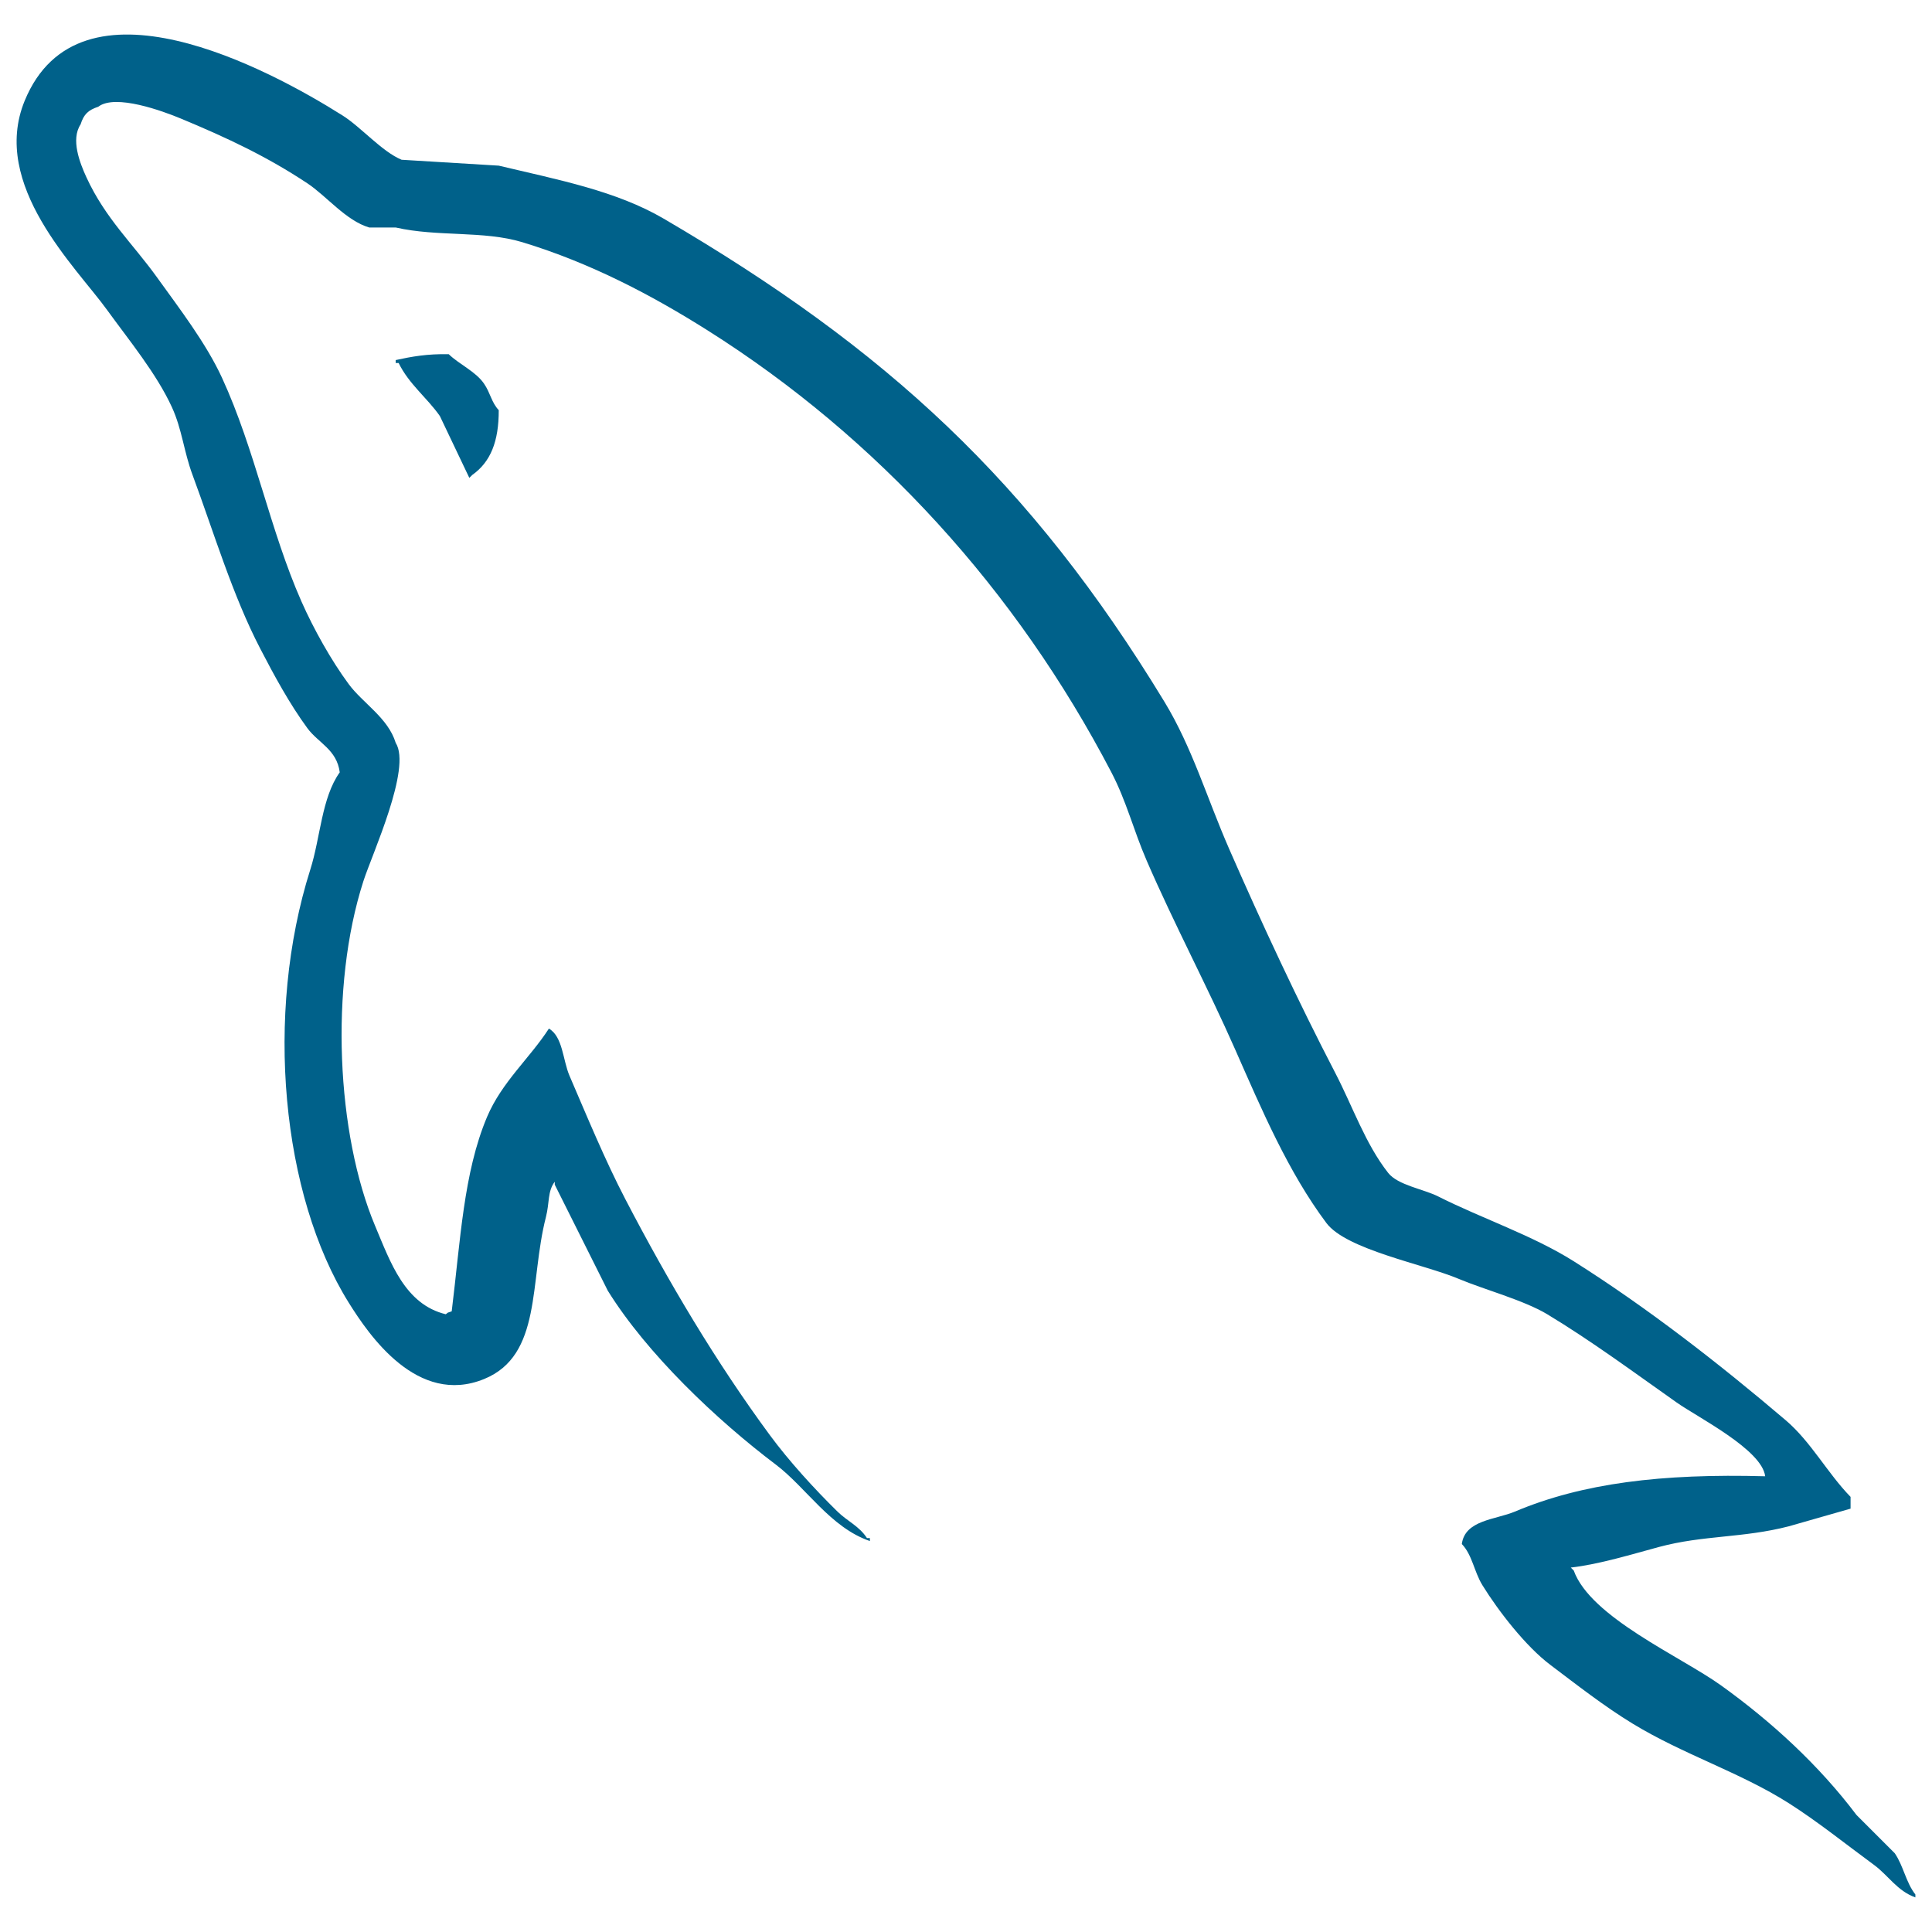
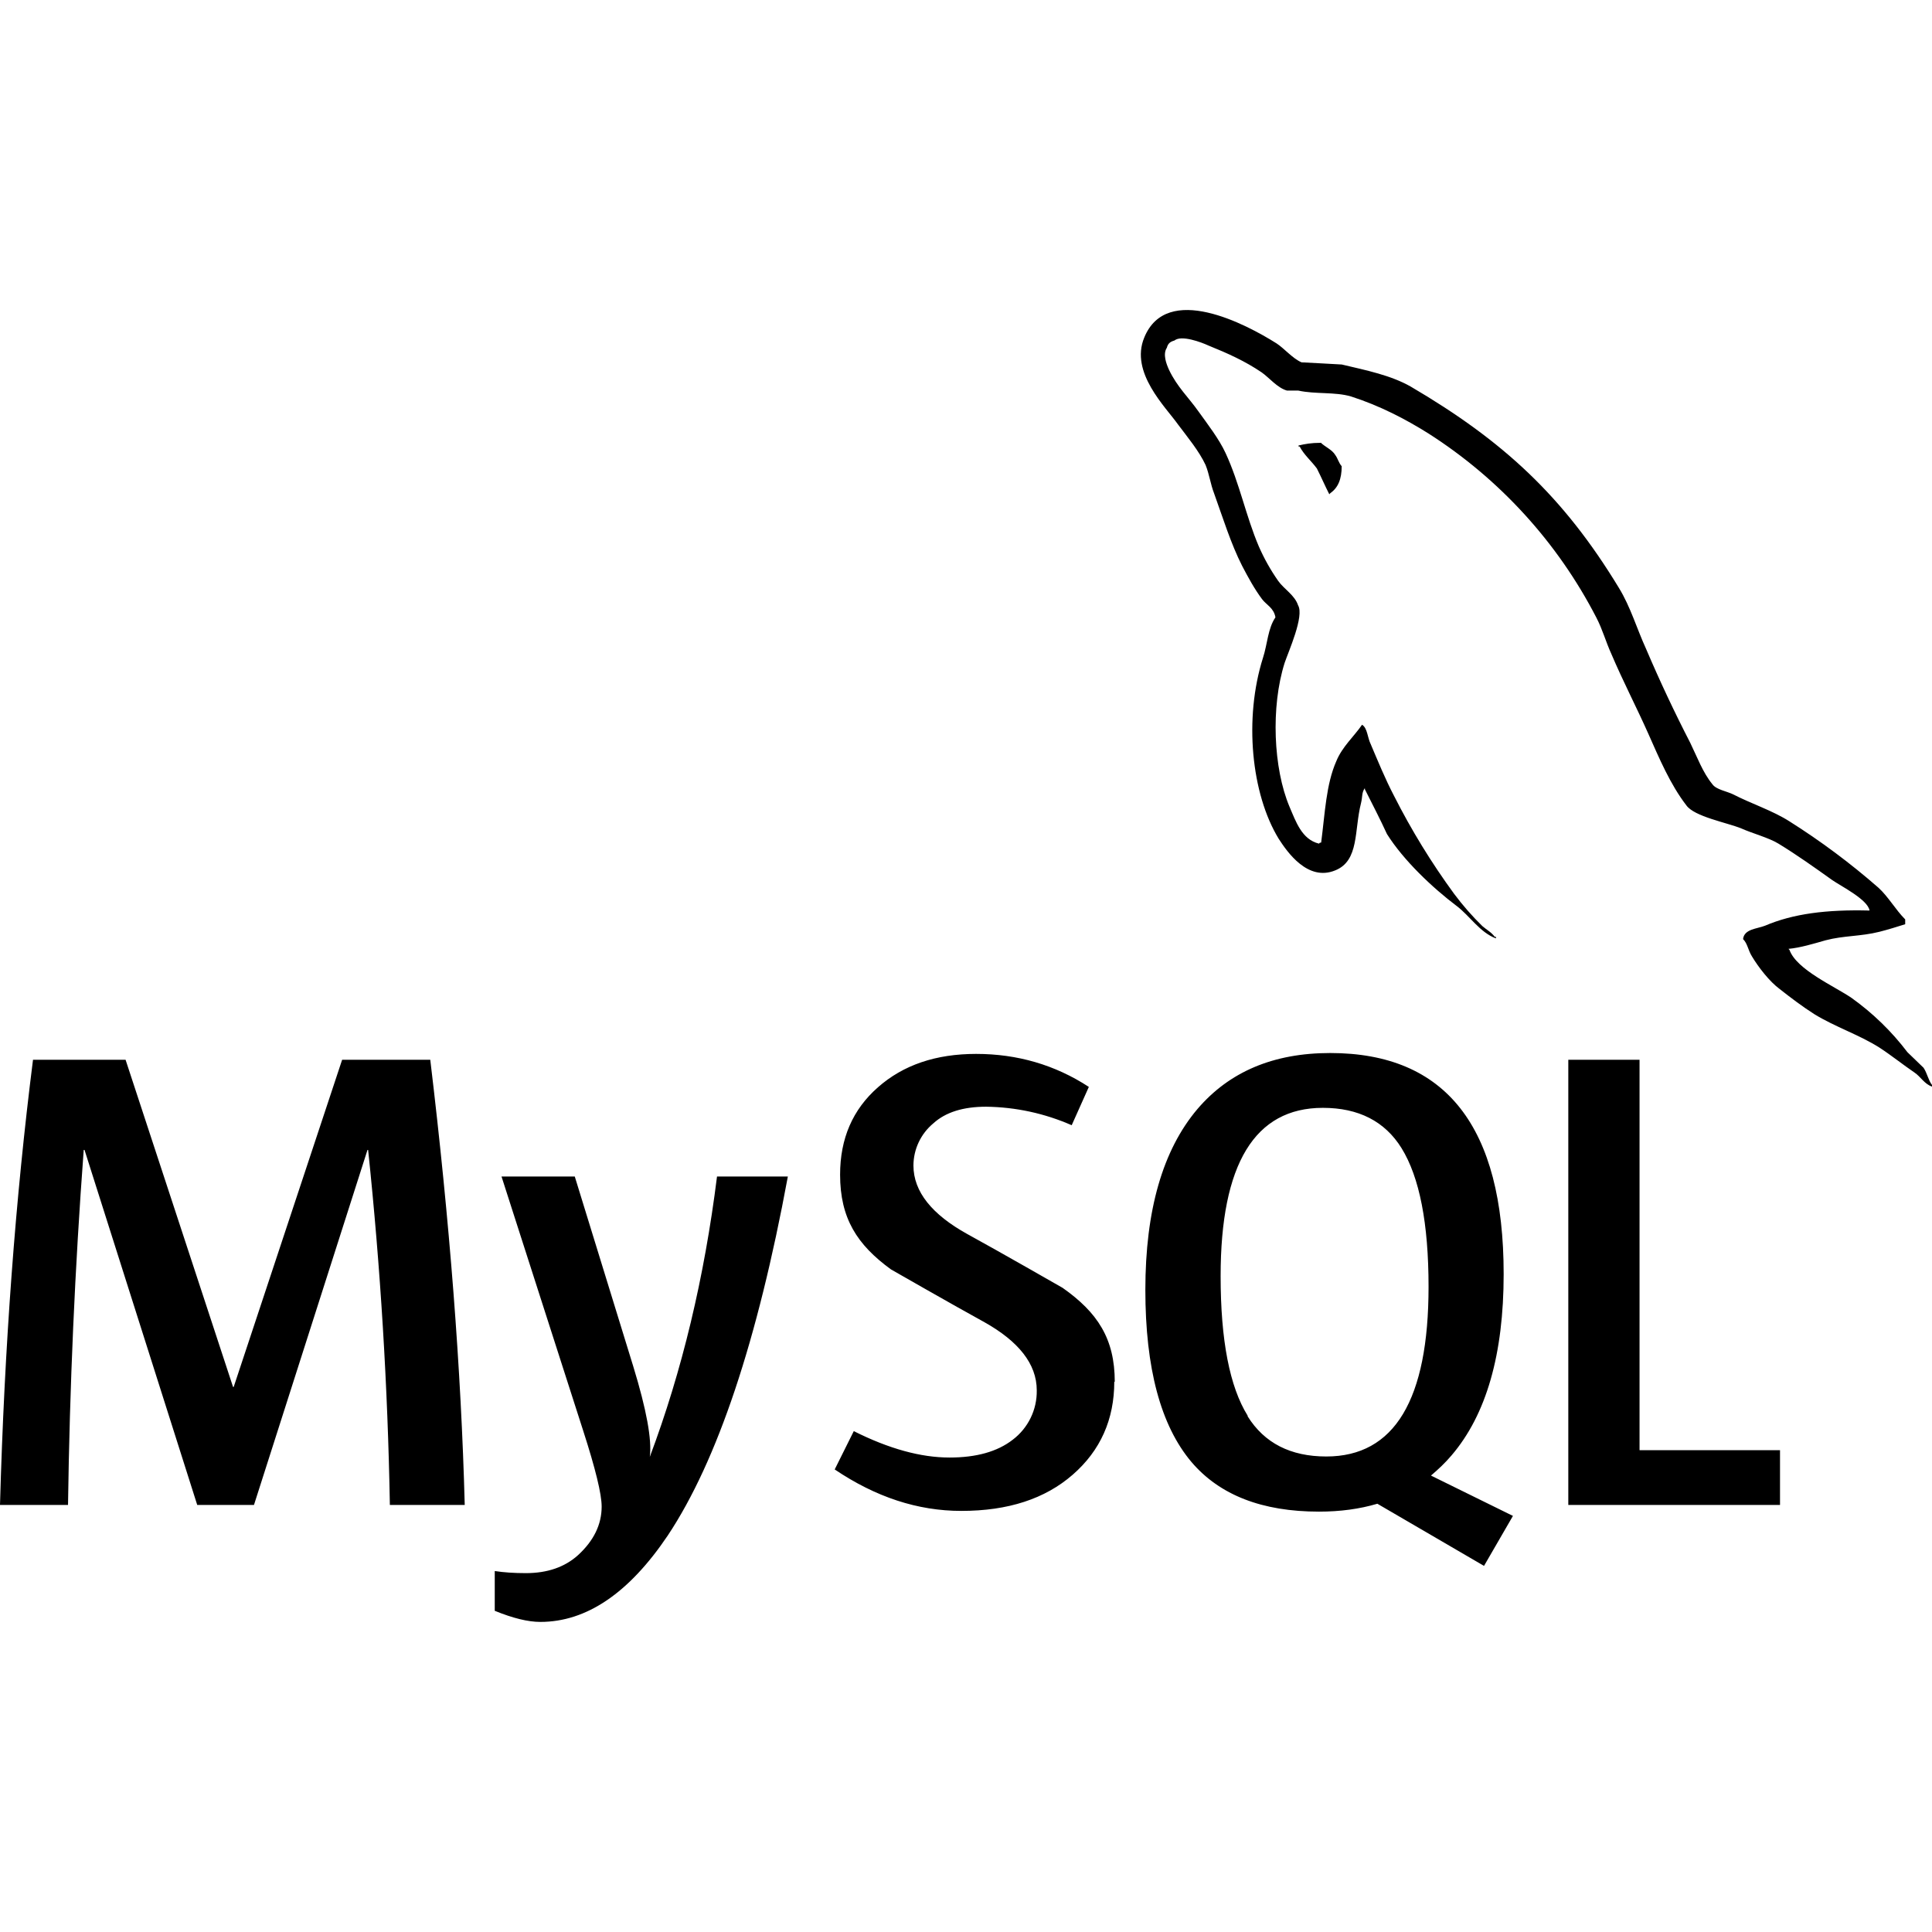
- <svg xmlns="http://www.w3.org/2000/svg" viewBox="0 0 128 128" width="40" height="40" aria-label="MySQL icon">
-   <path fill="#00618A" d="M116.948 97.807c-6.863-.187-12.104.452-16.585 2.341-1.273.537-3.305.552-3.513 2.147.7.733.809 1.829 1.365 2.731 1.07 1.73 2.876 4.052 4.488 5.268 1.762 1.33 3.577 2.751 5.465 3.902 3.358 2.047 7.107 3.217 10.34 5.268 1.906 1.21 3.799 2.733 5.658 4.097.92.675 1.537 1.724 2.732 2.147v-.194c-.628-.8-.79-1.898-1.366-2.733l-2.537-2.537c-2.48-3.292-5.629-6.184-8.976-8.585-2.669-1.916-8.642-4.504-9.755-7.609l-.195-.195c1.892-.214 4.107-.898 5.854-1.367 2.934-.786 5.556-.583 8.585-1.365l4.097-1.171v-.78c-1.531-1.571-2.623-3.651-4.292-5.073-4.37-3.72-9.138-7.437-14.048-10.537-2.724-1.718-6.089-2.835-8.976-4.292-.971-.491-2.677-.746-3.318-1.562-1.517-1.932-2.342-4.382-3.511-6.633-2.449-4.717-4.854-9.868-7.024-14.831-1.48-3.384-2.447-6.72-4.293-9.756-8.86-14.567-18.396-23.358-33.169-32-3.144-1.838-6.929-2.563-10.929-3.513-2.145-.129-4.292-.26-6.438-.391-1.311-.546-2.673-2.149-3.902-2.927C17.811 4.565 5.257-2.16 1.633 6.682c-2.289 5.581 3.421 11.025 5.462 13.854 1.434 1.982 3.269 4.207 4.293 6.438.674 1.467.79 2.938 1.367 4.489 1.417 3.822 2.652 7.98 4.487 11.511.927 1.788 1.949 3.67 3.122 5.268.718.981 1.951 1.413 2.145 2.927-1.204 1.686-1.273 4.304-1.95 6.44-3.05 9.615-1.899 21.567 2.537 28.683 1.36 2.186 4.567 6.871 8.975 5.073 3.856-1.57 2.995-6.438 4.098-10.732.249-.973.096-1.689.585-2.341v.195l3.513 7.024c2.6 4.187 7.212 8.562 11.122 11.514 2.027 1.531 3.623 4.177 6.244 5.073v-.196h-.195c-.508-.791-1.303-1.119-1.951-1.755-1.527-1.497-3.225-3.358-4.487-5.073-3.556-4.827-6.698-10.11-9.561-15.609-1.368-2.627-2.557-5.523-3.709-8.196-.444-1.03-.438-2.589-1.364-3.122-1.263 1.958-3.122 3.542-4.098 5.854-1.561 3.696-1.762 8.204-2.341 12.878-.342.122-.19.038-.391.194-2.718-.655-3.672-3.452-4.683-5.853-2.554-6.07-3.029-15.842-.781-22.829.582-1.809 3.21-7.501 2.146-9.172-.508-1.666-2.184-2.63-3.121-3.903-1.161-1.574-2.319-3.646-3.124-5.464-2.09-4.731-3.066-10.044-5.267-14.828-1.053-2.287-2.832-4.602-4.293-6.634-1.617-2.253-3.429-3.912-4.683-6.635-.446-.968-1.051-2.518-.391-3.513.21-.671.508-.951 1.171-1.17 1.132-.873 4.284.29 5.462.779 3.129 1.3 5.741 2.538 8.392 4.294 1.271.844 2.559 2.475 4.097 2.927h1.756c2.747.631 5.824.195 8.391.975 4.536 1.378 8.601 3.523 12.292 5.854 11.246 7.102 20.442 17.21 26.732 29.269 1.012 1.942 1.45 3.794 2.341 5.854 1.798 4.153 4.063 8.426 5.852 12.488 1.786 4.052 3.526 8.141 6.05 11.513 1.327 1.772 6.451 2.723 8.781 3.708 1.632.689 4.307 1.409 5.854 2.34 2.953 1.782 5.815 3.903 8.586 5.855 1.383.975 5.64 3.116 5.852 4.879zM29.729 23.466c-1.431-.027-2.443.156-3.513.389v.195h.195c.683 1.402 1.888 2.306 2.731 3.513.65 1.367 1.301 2.732 1.952 4.097l.194-.193c1.209-.853 1.762-2.214 1.755-4.294-.484-.509-.555-1.147-.975-1.755-.556-.811-1.635-1.272-2.339-1.952z" />
+ <svg xmlns="http://www.w3.org/2000/svg" fill="currentColor" role="img" viewBox="0 0 24 24">
+   <path d="M16.405 5.501c-.115 0-.193.014-.274.033v.013h.014c.054.104.146.18.214.273.054.107.1.214.154.32l.014-.015c.094-.066.14-.172.14-.333-.04-.047-.046-.094-.08-.14-.04-.067-.126-.1-.18-.153zM5.77 18.695h-.927a50.854 50.854 0 00-.27-4.41h-.008l-1.41 4.41H2.45l-1.4-4.41h-.01a72.892 72.892 0 00-.195 4.41H0c.055-1.966.192-3.81.41-5.53h1.15l1.335 4.064h.008l1.347-4.064h1.095c.242 2.015.384 3.86.428 5.53zm4.017-4.08c-.378 2.045-.876 3.533-1.492 4.46-.482.716-1.01 1.073-1.583 1.073-.153 0-.34-.046-.566-.138v-.494c.11.017.24.026.386.026.268 0 .483-.075.647-.222.197-.18.295-.382.295-.605 0-.155-.077-.47-.23-.944L6.23 14.615h.91l.727 2.36c.164.536.233.91.205 1.123.4-1.064.678-2.227.835-3.483zm12.325 4.08h-2.63v-5.53h.885v4.85h1.745zm-3.32.135l-1.016-.5c.09-.076.177-.158.255-.25.433-.506.648-1.258.648-2.253 0-1.83-.718-2.746-2.155-2.746-.704 0-1.254.232-1.65.697-.43.508-.646 1.256-.646 2.245 0 .972.19 1.686.574 2.14.35.41.877.615 1.583.615.264 0 .506-.033.725-.098l1.325.772.36-.622zM15.5 17.588c-.225-.36-.337-.94-.337-1.736 0-1.393.424-2.09 1.27-2.09.443 0 .77.167.977.5.224.362.336.936.336 1.723 0 1.404-.424 2.108-1.27 2.108-.445 0-.77-.167-.978-.5zm-1.658-.425c0 .47-.172.856-.516 1.156-.344.3-.803.45-1.384.45-.543 0-1.064-.172-1.573-.515l.237-.476c.438.22.833.328 1.19.328.332 0 .593-.073.783-.22a.754.754 0 00.3-.615c0-.33-.23-.61-.648-.845-.388-.213-1.163-.657-1.163-.657-.422-.307-.632-.636-.632-1.177 0-.45.157-.81.47-1.085.315-.278.72-.415 1.22-.415.512 0 .98.136 1.4.41l-.213.476a2.726 2.726 0 00-1.064-.23c-.283 0-.502.068-.654.206a.685.685 0 00-.248.524c0 .328.234.61.666.85.393.215 1.187.67 1.187.67.433.305.648.63.648 1.168zm9.382-5.852c-.535-.014-.95.04-1.297.188-.1.04-.26.04-.274.167.055.053.063.14.11.214.08.134.218.313.346.407.14.11.28.216.427.31.26.16.555.255.81.416.145.094.293.213.44.313.073.05.12.14.214.172v-.02c-.046-.06-.06-.147-.105-.214-.067-.067-.134-.127-.2-.193a3.223 3.223 0 00-.695-.675c-.214-.146-.682-.35-.77-.595l-.013-.014c.146-.013.32-.066.46-.106.227-.06.435-.047.67-.106.106-.027.213-.06.32-.094v-.06c-.12-.12-.21-.283-.334-.395a8.867 8.867 0 00-1.104-.823c-.21-.134-.476-.22-.697-.334-.08-.04-.214-.06-.26-.127-.12-.146-.19-.34-.275-.514a17.69 17.69 0 01-.547-1.163c-.12-.262-.193-.523-.34-.763-.69-1.137-1.437-1.826-2.586-2.5-.247-.14-.543-.2-.856-.274-.167-.008-.334-.02-.5-.027-.11-.047-.216-.174-.31-.235-.38-.24-1.364-.76-1.644-.072-.18.434.267.862.422 1.082.115.153.26.328.34.5.047.116.06.235.107.356.106.294.207.622.347.897.073.14.153.287.247.413.054.073.146.107.167.227-.094.136-.1.334-.154.5-.24.757-.146 1.693.194 2.25.107.166.362.534.703.393.3-.12.234-.5.32-.835.02-.08.007-.133.048-.187v.015c.094.188.188.367.274.555.206.328.566.668.867.895.16.12.287.328.487.402v-.02h-.015c-.043-.058-.1-.086-.154-.133a3.445 3.445 0 01-.35-.4 8.76 8.76 0 01-.747-1.218c-.11-.21-.202-.436-.29-.643-.04-.08-.04-.2-.107-.24-.1.146-.247.273-.32.453-.127.288-.14.642-.188 1.01-.027.007-.014 0-.027.014-.214-.052-.287-.274-.367-.46-.2-.475-.233-1.238-.06-1.785.047-.14.247-.582.167-.716-.042-.127-.174-.2-.247-.303a2.478 2.478 0 01-.24-.427c-.16-.374-.24-.788-.414-1.162-.08-.173-.22-.354-.334-.513-.127-.18-.267-.307-.368-.52-.033-.073-.08-.194-.027-.274.014-.054.042-.075.094-.09.088-.072.335.022.422.062.247.1.455.194.662.334.094.066.195.193.315.226h.14c.214.047.455.014.655.073.355.114.675.28.962.46a5.953 5.953 0 012.085 2.286c.08.154.115.295.188.455.14.33.313.663.455.982.14.315.275.636.476.897.1.14.502.213.682.286.133.06.34.115.46.188.23.14.454.3.67.454.11.076.443.243.463.378z" />
</svg>
